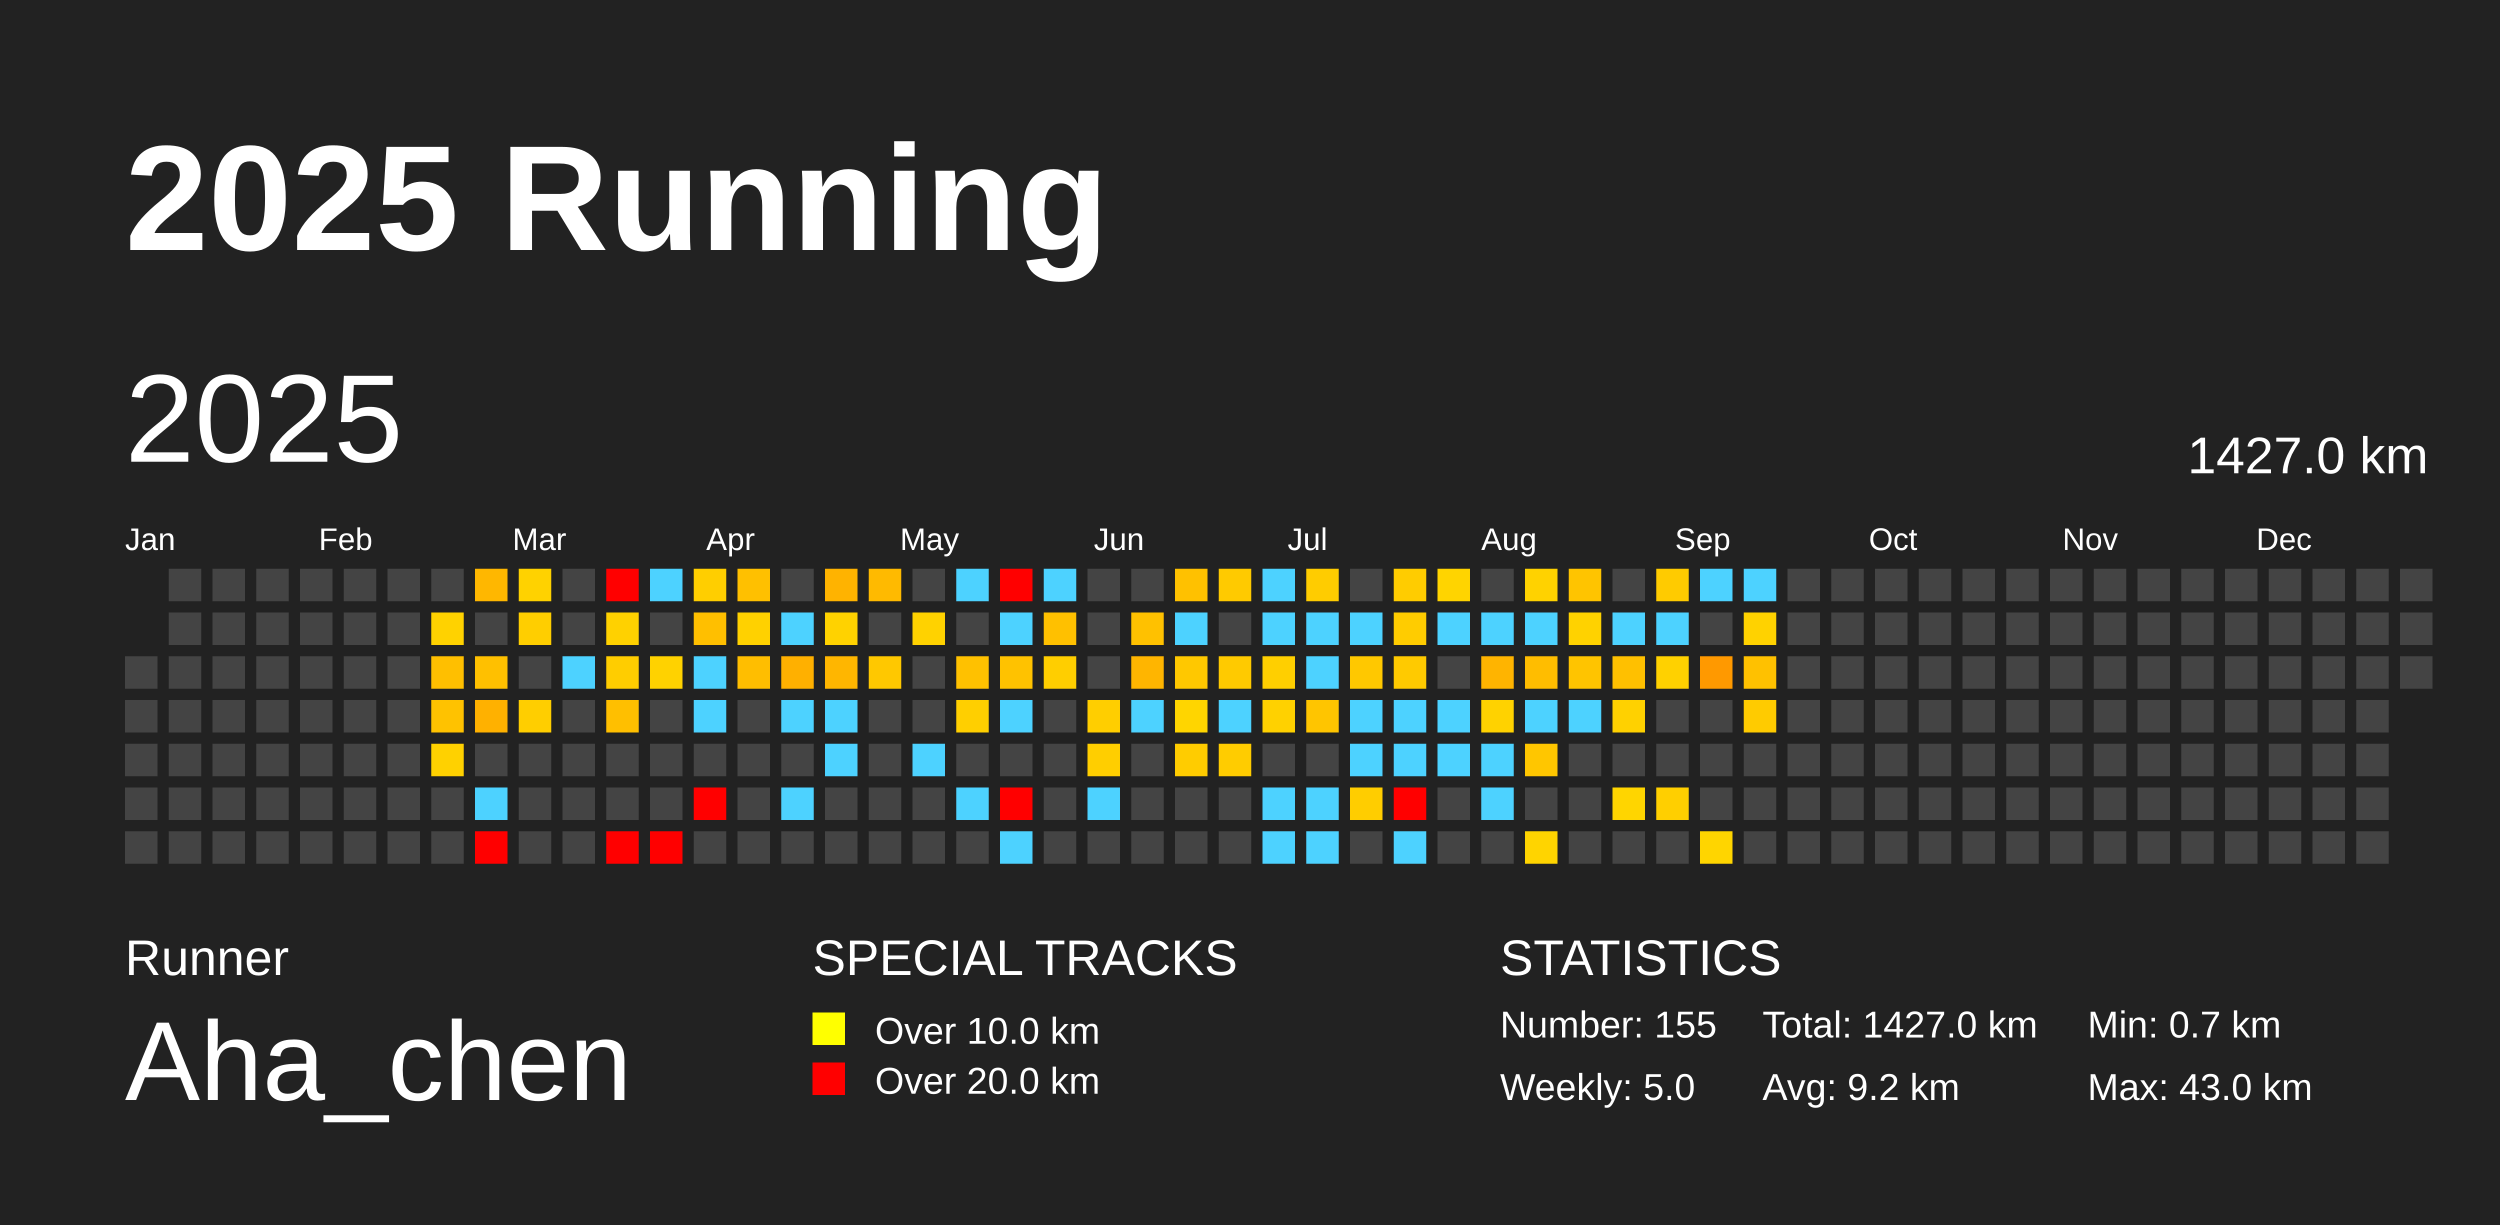
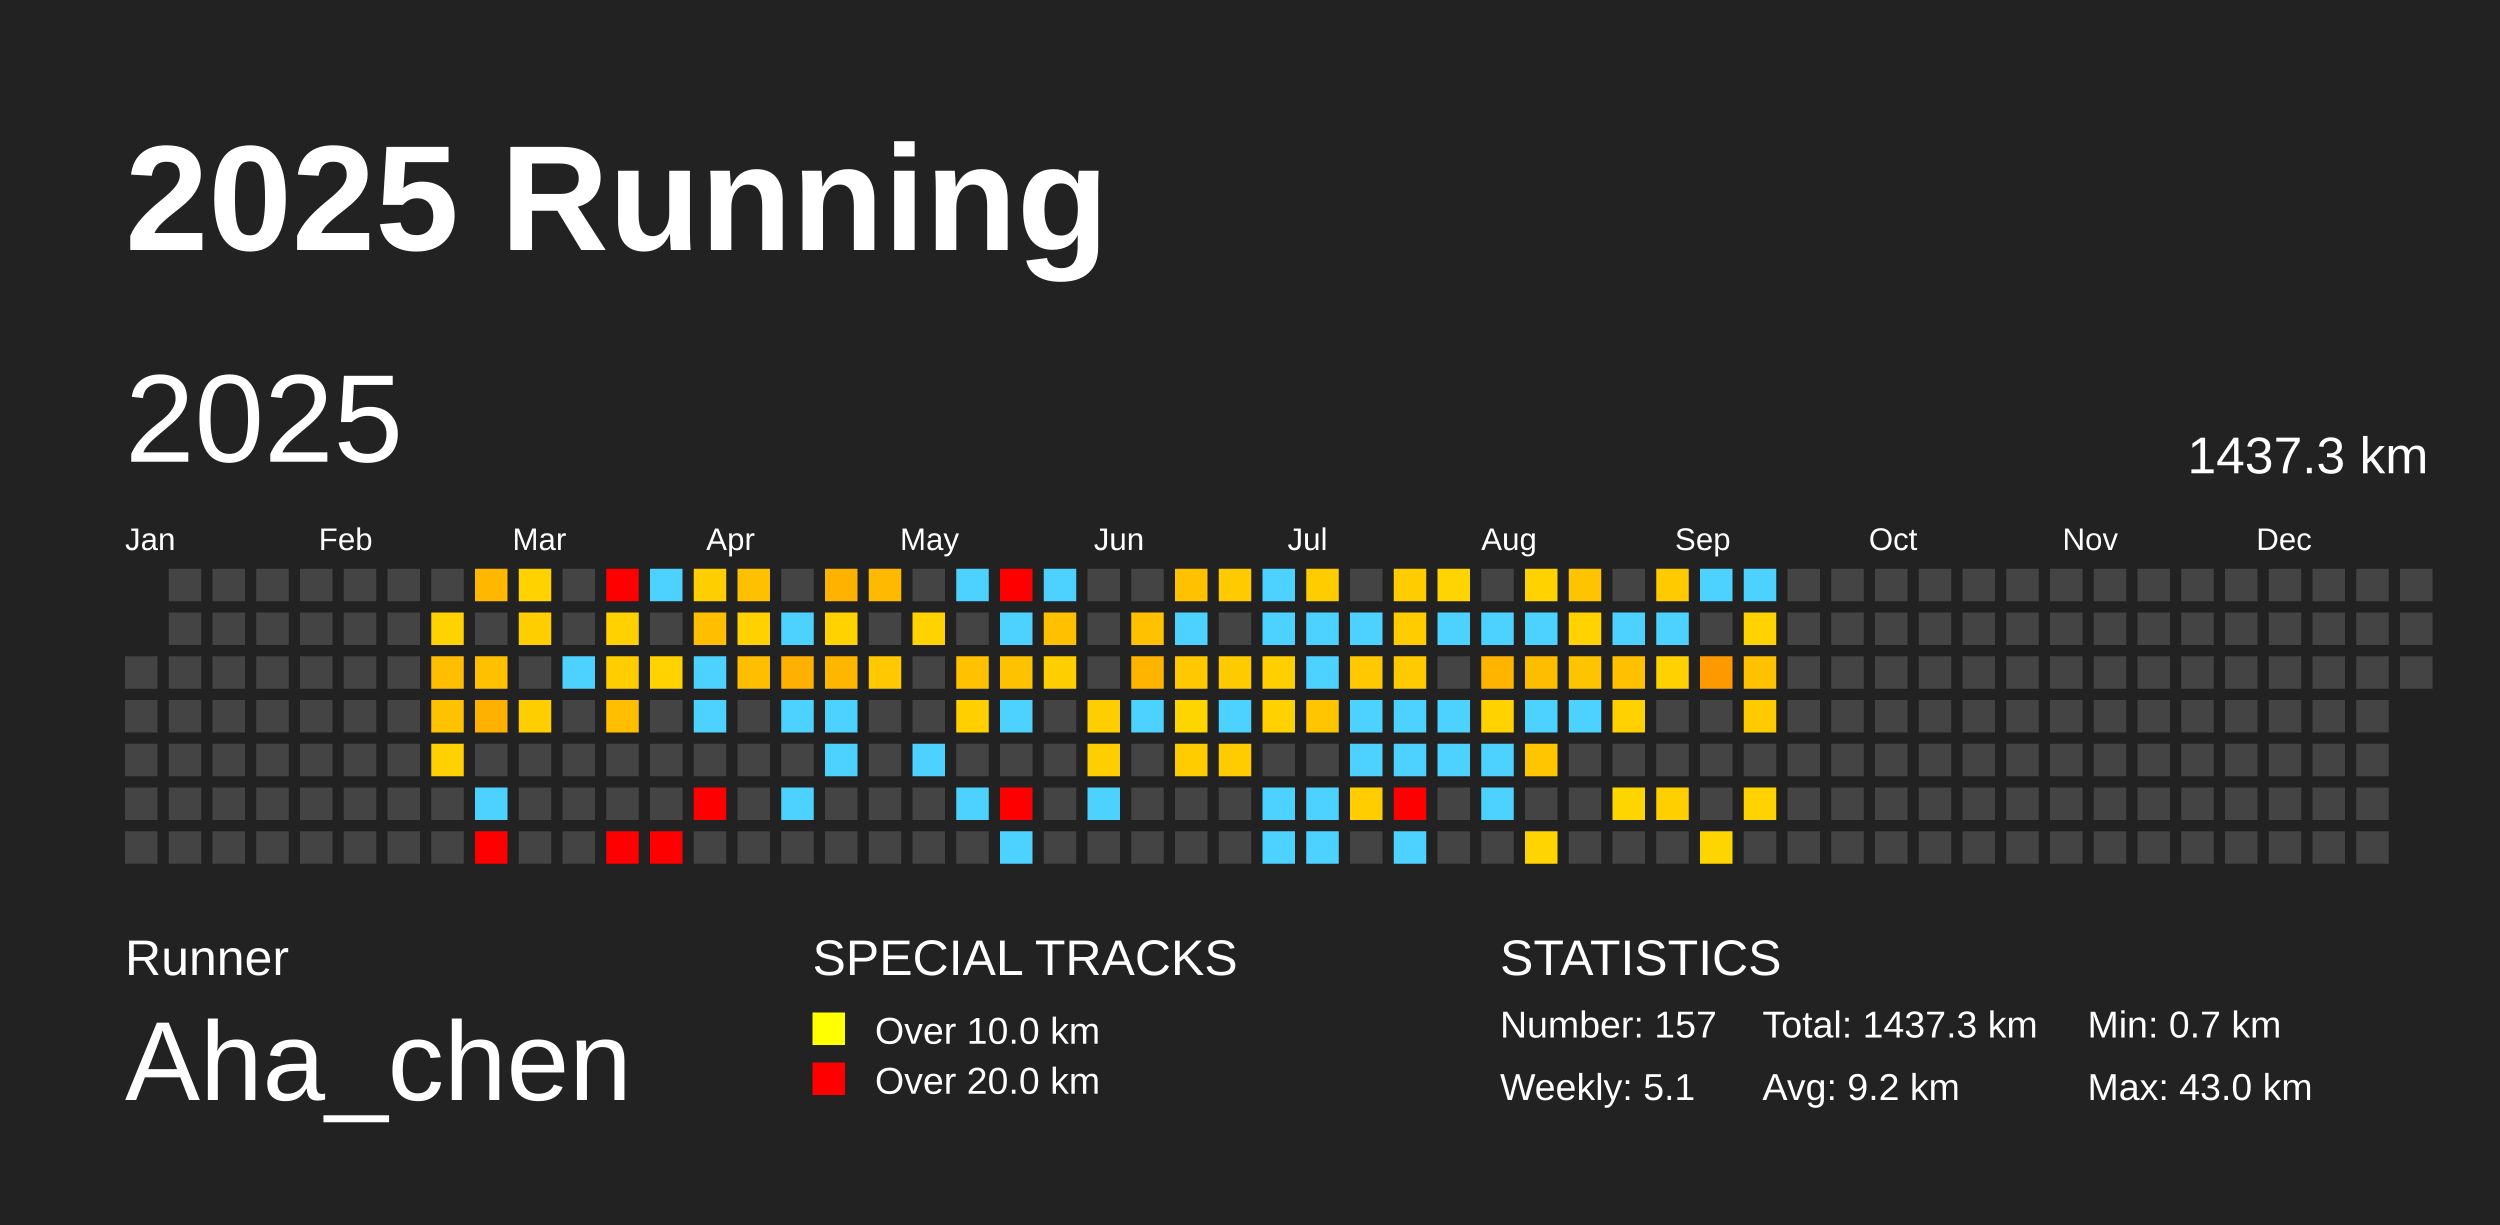
<svg xmlns="http://www.w3.org/2000/svg" baseProfile="full" height="98mm" version="1.1" viewBox="0,0,200,98" width="200mm">
  <defs />
  <rect fill="#222222" height="98" width="200" x="0" y="0" />
  <text fill="#FFFFFF" style="font-size:12px; font-family:Arial; font-weight:bold;" x="10" y="20">2025 Running</text>
  <text fill="#FFFFFF" style="font-size:4px; font-family:Arial" x="10" y="78">Runner</text>
  <text fill="#FFFFFF" style="font-size:9px; font-family:Arial" x="10" y="88">Aha_chen</text>
  <text fill="#FFFFFF" style="font-size:4px; font-family:Arial" x="65" y="78">SPECIAL TRACKS</text>
  <rect fill="yellow" height="2.6" width="2.6" x="65" y="81" />
  <text fill="#FFFFFF" style="font-size:3px; font-family:Arial" x="70" y="83.5">Over 10.0 km</text>
  <rect fill="red" height="2.6" width="2.6" x="65" y="85" />
  <text fill="#FFFFFF" style="font-size:3px; font-family:Arial" x="70" y="87.5">Over 20.0 km</text>
  <text fill="#FFFFFF" style="font-size:4px; font-family:Arial" x="120" y="78">STATISTICS</text>
-   <text fill="#FFFFFF" style="font-size:3px; font-family:Arial" x="120" y="83">Number: 155</text>
-   <text fill="#FFFFFF" style="font-size:3px; font-family:Arial" x="120" y="88">Weekly: 5.0</text>
-   <text fill="#FFFFFF" style="font-size:3px; font-family:Arial" x="141" y="83">Total: 1427.0 km</text>
+   <text fill="#FFFFFF" style="font-size:3px; font-family:Arial" x="120" y="83">Number: 157</text>
+   <text fill="#FFFFFF" style="font-size:3px; font-family:Arial" x="120" y="88">Weekly: 5.1</text>
+   <text fill="#FFFFFF" style="font-size:3px; font-family:Arial" x="141" y="83">Total: 1437.3 km</text>
  <text fill="#FFFFFF" style="font-size:3px; font-family:Arial" x="141" y="88">Avg: 9.2 km</text>
  <text fill="#FFFFFF" style="font-size:3px; font-family:Arial" x="167" y="83">Min: 0.7 km</text>
  <text fill="#FFFFFF" style="font-size:3px; font-family:Arial" x="167" y="88">Max: 43.0 km</text>
  <text dominant-baseline="hanging" fill="#FFFFFF" style="font-size:10.0px; font-family:Arial;" x="10" y="30">2025</text>
-   <text dominant-baseline="hanging" fill="#FFFFFF" style="font-size:4.125px; font-family:Arial;" x="175" y="35">1427.0 km</text>
+   <text dominant-baseline="hanging" fill="#FFFFFF" style="font-size:4.125px; font-family:Arial;" x="175" y="35">1437.3 km</text>
  <text fill="#FFFFFF" style="font-size:2.5px; font-family:Arial" x="10.0" y="44">Jan</text>
  <text fill="#FFFFFF" style="font-size:2.5px; font-family:Arial" x="25.5" y="44">Feb</text>
  <text fill="#FFFFFF" style="font-size:2.5px; font-family:Arial" x="41.0" y="44">Mar</text>
  <text fill="#FFFFFF" style="font-size:2.5px; font-family:Arial" x="56.5" y="44">Apr</text>
  <text fill="#FFFFFF" style="font-size:2.5px; font-family:Arial" x="72.0" y="44">May</text>
  <text fill="#FFFFFF" style="font-size:2.5px; font-family:Arial" x="87.5" y="44">Jun</text>
  <text fill="#FFFFFF" style="font-size:2.5px; font-family:Arial" x="103.0" y="44">Jul</text>
  <text fill="#FFFFFF" style="font-size:2.5px; font-family:Arial" x="118.5" y="44">Aug</text>
  <text fill="#FFFFFF" style="font-size:2.5px; font-family:Arial" x="134.0" y="44">Sep</text>
  <text fill="#FFFFFF" style="font-size:2.5px; font-family:Arial" x="149.5" y="44">Oct</text>
  <text fill="#FFFFFF" style="font-size:2.5px; font-family:Arial" x="165.0" y="44">Nov</text>
  <text fill="#FFFFFF" style="font-size:2.5px; font-family:Arial" x="180.5" y="44">Dec</text>
  <rect fill="#444444" height="2.6" width="2.6" x="10.0" y="52.5" />
  <rect fill="#444444" height="2.6" width="2.6" x="10.0" y="56.0" />
  <rect fill="#444444" height="2.6" width="2.6" x="10.0" y="59.5" />
  <rect fill="#444444" height="2.6" width="2.6" x="10.0" y="63.0" />
  <rect fill="#444444" height="2.6" width="2.6" x="10.0" y="66.5" />
  <rect fill="#444444" height="2.6" width="2.6" x="13.5" y="45.5" />
  <rect fill="#444444" height="2.6" width="2.6" x="13.5" y="49.0" />
  <rect fill="#444444" height="2.6" width="2.6" x="13.5" y="52.5" />
  <rect fill="#444444" height="2.6" width="2.6" x="13.5" y="56.0" />
  <rect fill="#444444" height="2.6" width="2.6" x="13.5" y="59.5" />
  <rect fill="#444444" height="2.6" width="2.6" x="13.5" y="63.0" />
  <rect fill="#444444" height="2.6" width="2.6" x="13.5" y="66.5" />
  <rect fill="#444444" height="2.6" width="2.6" x="17.0" y="45.5" />
  <rect fill="#444444" height="2.6" width="2.6" x="17.0" y="49.0" />
  <rect fill="#444444" height="2.6" width="2.6" x="17.0" y="52.5" />
  <rect fill="#444444" height="2.6" width="2.6" x="17.0" y="56.0" />
  <rect fill="#444444" height="2.6" width="2.6" x="17.0" y="59.5" />
  <rect fill="#444444" height="2.6" width="2.6" x="17.0" y="63.0" />
  <rect fill="#444444" height="2.6" width="2.6" x="17.0" y="66.5" />
  <rect fill="#444444" height="2.6" width="2.6" x="20.5" y="45.5" />
  <rect fill="#444444" height="2.6" width="2.6" x="20.5" y="49.0" />
  <rect fill="#444444" height="2.6" width="2.6" x="20.5" y="52.5" />
  <rect fill="#444444" height="2.6" width="2.6" x="20.5" y="56.0" />
  <rect fill="#444444" height="2.6" width="2.6" x="20.5" y="59.5" />
  <rect fill="#444444" height="2.6" width="2.6" x="20.5" y="63.0" />
  <rect fill="#444444" height="2.6" width="2.6" x="20.5" y="66.5" />
  <rect fill="#444444" height="2.6" width="2.6" x="24.0" y="45.5" />
  <rect fill="#444444" height="2.6" width="2.6" x="24.0" y="49.0" />
  <rect fill="#444444" height="2.6" width="2.6" x="24.0" y="52.5" />
  <rect fill="#444444" height="2.6" width="2.6" x="24.0" y="56.0" />
  <rect fill="#444444" height="2.6" width="2.6" x="24.0" y="59.5" />
  <rect fill="#444444" height="2.6" width="2.6" x="24.0" y="63.0" />
  <rect fill="#444444" height="2.6" width="2.6" x="24.0" y="66.5" />
  <rect fill="#444444" height="2.6" width="2.6" x="27.5" y="45.5" />
  <rect fill="#444444" height="2.6" width="2.6" x="27.5" y="49.0" />
  <rect fill="#444444" height="2.6" width="2.6" x="27.5" y="52.5" />
  <rect fill="#444444" height="2.6" width="2.6" x="27.5" y="56.0" />
  <rect fill="#444444" height="2.6" width="2.6" x="27.5" y="59.5" />
  <rect fill="#444444" height="2.6" width="2.6" x="27.5" y="63.0" />
  <rect fill="#444444" height="2.6" width="2.6" x="27.5" y="66.5" />
  <rect fill="#444444" height="2.6" width="2.6" x="31.0" y="45.5" />
  <rect fill="#444444" height="2.6" width="2.6" x="31.0" y="49.0" />
  <rect fill="#444444" height="2.6" width="2.6" x="31.0" y="52.5" />
  <rect fill="#444444" height="2.6" width="2.6" x="31.0" y="56.0" />
  <rect fill="#444444" height="2.6" width="2.6" x="31.0" y="59.5" />
  <rect fill="#444444" height="2.6" width="2.6" x="31.0" y="63.0" />
  <rect fill="#444444" height="2.6" width="2.6" x="31.0" y="66.5" />
  <rect fill="#444444" height="2.6" width="2.6" x="34.5" y="45.5" />
  <rect fill="#ffd200" height="2.6" width="2.6" x="34.5" y="49.0" />
  <rect fill="#ffbf00" height="2.6" width="2.6" x="34.5" y="52.5" />
  <rect fill="#ffc200" height="2.6" width="2.6" x="34.5" y="56.0" />
  <rect fill="#ffd100" height="2.6" width="2.6" x="34.5" y="59.5" />
  <rect fill="#444444" height="2.6" width="2.6" x="34.5" y="63.0" />
  <rect fill="#444444" height="2.6" width="2.6" x="34.5" y="66.5" />
  <rect fill="#ffb700" height="2.6" width="2.6" x="38.0" y="45.5" />
  <rect fill="#444444" height="2.6" width="2.6" x="38.0" y="49.0" />
  <rect fill="#ffc000" height="2.6" width="2.6" x="38.0" y="52.5" />
  <rect fill="#ffb100" height="2.6" width="2.6" x="38.0" y="56.0" />
  <rect fill="#444444" height="2.6" width="2.6" x="38.0" y="59.5" />
  <rect fill="#4dd2ff" height="2.6" width="2.6" x="38.0" y="63.0" />
  <rect fill="red" height="2.6" width="2.6" x="38.0" y="66.5" />
  <rect fill="#ffd200" height="2.6" width="2.6" x="41.5" y="45.5" />
  <rect fill="#ffce00" height="2.6" width="2.6" x="41.5" y="49.0" />
  <rect fill="#444444" height="2.6" width="2.6" x="41.5" y="52.5" />
  <rect fill="#ffce00" height="2.6" width="2.6" x="41.5" y="56.0" />
  <rect fill="#444444" height="2.6" width="2.6" x="41.5" y="59.5" />
  <rect fill="#444444" height="2.6" width="2.6" x="41.5" y="63.0" />
  <rect fill="#444444" height="2.6" width="2.6" x="41.5" y="66.5" />
  <rect fill="#444444" height="2.6" width="2.6" x="45.0" y="45.5" />
  <rect fill="#444444" height="2.6" width="2.6" x="45.0" y="49.0" />
  <rect fill="#4dd2ff" height="2.6" width="2.6" x="45.0" y="52.5" />
  <rect fill="#444444" height="2.6" width="2.6" x="45.0" y="56.0" />
  <rect fill="#444444" height="2.6" width="2.6" x="45.0" y="59.5" />
  <rect fill="#444444" height="2.6" width="2.6" x="45.0" y="63.0" />
  <rect fill="#444444" height="2.6" width="2.6" x="45.0" y="66.5" />
  <rect fill="red" height="2.6" width="2.6" x="48.5" y="45.5" />
  <rect fill="#ffd100" height="2.6" width="2.6" x="48.5" y="49.0" />
  <rect fill="#ffcd00" height="2.6" width="2.6" x="48.5" y="52.5" />
  <rect fill="#ffbf00" height="2.6" width="2.6" x="48.5" y="56.0" />
  <rect fill="#444444" height="2.6" width="2.6" x="48.5" y="59.5" />
  <rect fill="#444444" height="2.6" width="2.6" x="48.5" y="63.0" />
  <rect fill="red" height="2.6" width="2.6" x="48.5" y="66.5" />
  <rect fill="#4dd2ff" height="2.6" width="2.6" x="52.0" y="45.5" />
  <rect fill="#444444" height="2.6" width="2.6" x="52.0" y="49.0" />
  <rect fill="#ffd200" height="2.6" width="2.6" x="52.0" y="52.5" />
  <rect fill="#444444" height="2.6" width="2.6" x="52.0" y="56.0" />
  <rect fill="#444444" height="2.6" width="2.6" x="52.0" y="59.5" />
  <rect fill="#444444" height="2.6" width="2.6" x="52.0" y="63.0" />
  <rect fill="red" height="2.6" width="2.6" x="52.0" y="66.5" />
  <rect fill="#ffce00" height="2.6" width="2.6" x="55.5" y="45.5" />
  <rect fill="#ffbf00" height="2.6" width="2.6" x="55.5" y="49.0" />
  <rect fill="#4dd2ff" height="2.6" width="2.6" x="55.5" y="52.5" />
  <rect fill="#4dd2ff" height="2.6" width="2.6" x="55.5" y="56.0" />
  <rect fill="#444444" height="2.6" width="2.6" x="55.5" y="59.5" />
  <rect fill="red" height="2.6" width="2.6" x="55.5" y="63.0" />
  <rect fill="#444444" height="2.6" width="2.6" x="55.5" y="66.5" />
  <rect fill="#ffc000" height="2.6" width="2.6" x="59.0" y="45.5" />
  <rect fill="#ffd100" height="2.6" width="2.6" x="59.0" y="49.0" />
  <rect fill="#ffbe00" height="2.6" width="2.6" x="59.0" y="52.5" />
  <rect fill="#444444" height="2.6" width="2.6" x="59.0" y="56.0" />
  <rect fill="#444444" height="2.6" width="2.6" x="59.0" y="59.5" />
  <rect fill="#444444" height="2.6" width="2.6" x="59.0" y="63.0" />
  <rect fill="#444444" height="2.6" width="2.6" x="59.0" y="66.5" />
  <rect fill="#444444" height="2.6" width="2.6" x="62.5" y="45.5" />
  <rect fill="#4dd2ff" height="2.6" width="2.6" x="62.5" y="49.0" />
  <rect fill="#ffb000" height="2.6" width="2.6" x="62.5" y="52.5" />
  <rect fill="#4dd2ff" height="2.6" width="2.6" x="62.5" y="56.0" />
  <rect fill="#444444" height="2.6" width="2.6" x="62.5" y="59.5" />
  <rect fill="#4dd2ff" height="2.6" width="2.6" x="62.5" y="63.0" />
  <rect fill="#444444" height="2.6" width="2.6" x="62.5" y="66.5" />
  <rect fill="#ffb300" height="2.6" width="2.6" x="66.0" y="45.5" />
  <rect fill="#ffd200" height="2.6" width="2.6" x="66.0" y="49.0" />
  <rect fill="#ffb600" height="2.6" width="2.6" x="66.0" y="52.5" />
  <rect fill="#4dd2ff" height="2.6" width="2.6" x="66.0" y="56.0" />
  <rect fill="#4dd2ff" height="2.6" width="2.6" x="66.0" y="59.5" />
  <rect fill="#444444" height="2.6" width="2.6" x="66.0" y="63.0" />
  <rect fill="#444444" height="2.6" width="2.6" x="66.0" y="66.5" />
  <rect fill="#ffba00" height="2.6" width="2.6" x="69.5" y="45.5" />
  <rect fill="#444444" height="2.6" width="2.6" x="69.5" y="49.0" />
  <rect fill="#ffc800" height="2.6" width="2.6" x="69.5" y="52.5" />
  <rect fill="#444444" height="2.6" width="2.6" x="69.5" y="56.0" />
  <rect fill="#444444" height="2.6" width="2.6" x="69.5" y="59.5" />
  <rect fill="#444444" height="2.6" width="2.6" x="69.5" y="63.0" />
  <rect fill="#444444" height="2.6" width="2.6" x="69.5" y="66.5" />
  <rect fill="#444444" height="2.6" width="2.6" x="73.0" y="45.5" />
  <rect fill="#ffd200" height="2.6" width="2.6" x="73.0" y="49.0" />
  <rect fill="#444444" height="2.6" width="2.6" x="73.0" y="52.5" />
  <rect fill="#444444" height="2.6" width="2.6" x="73.0" y="56.0" />
  <rect fill="#4dd2ff" height="2.6" width="2.6" x="73.0" y="59.5" />
  <rect fill="#444444" height="2.6" width="2.6" x="73.0" y="63.0" />
  <rect fill="#444444" height="2.6" width="2.6" x="73.0" y="66.5" />
  <rect fill="#4dd2ff" height="2.6" width="2.6" x="76.5" y="45.5" />
  <rect fill="#444444" height="2.6" width="2.6" x="76.5" y="49.0" />
  <rect fill="#ffc100" height="2.6" width="2.6" x="76.5" y="52.5" />
  <rect fill="#ffcf00" height="2.6" width="2.6" x="76.5" y="56.0" />
  <rect fill="#444444" height="2.6" width="2.6" x="76.5" y="59.5" />
  <rect fill="#4dd2ff" height="2.6" width="2.6" x="76.5" y="63.0" />
  <rect fill="#444444" height="2.6" width="2.6" x="76.5" y="66.5" />
  <rect fill="red" height="2.6" width="2.6" x="80.0" y="45.5" />
  <rect fill="#4dd2ff" height="2.6" width="2.6" x="80.0" y="49.0" />
  <rect fill="#ffc200" height="2.6" width="2.6" x="80.0" y="52.5" />
  <rect fill="#4dd2ff" height="2.6" width="2.6" x="80.0" y="56.0" />
  <rect fill="#444444" height="2.6" width="2.6" x="80.0" y="59.5" />
  <rect fill="red" height="2.6" width="2.6" x="80.0" y="63.0" />
  <rect fill="#4dd2ff" height="2.6" width="2.6" x="80.0" y="66.5" />
  <rect fill="#4dd2ff" height="2.6" width="2.6" x="83.5" y="45.5" />
  <rect fill="#ffc000" height="2.6" width="2.6" x="83.5" y="49.0" />
  <rect fill="#ffce00" height="2.6" width="2.6" x="83.5" y="52.5" />
  <rect fill="#444444" height="2.6" width="2.6" x="83.5" y="56.0" />
  <rect fill="#444444" height="2.6" width="2.6" x="83.5" y="59.5" />
  <rect fill="#444444" height="2.6" width="2.6" x="83.5" y="63.0" />
  <rect fill="#444444" height="2.6" width="2.6" x="83.5" y="66.5" />
  <rect fill="#444444" height="2.6" width="2.6" x="87.0" y="45.5" />
  <rect fill="#444444" height="2.6" width="2.6" x="87.0" y="49.0" />
  <rect fill="#444444" height="2.6" width="2.6" x="87.0" y="52.5" />
  <rect fill="#ffce00" height="2.6" width="2.6" x="87.0" y="56.0" />
  <rect fill="#ffce00" height="2.6" width="2.6" x="87.0" y="59.5" />
  <rect fill="#4dd2ff" height="2.6" width="2.6" x="87.0" y="63.0" />
  <rect fill="#444444" height="2.6" width="2.6" x="87.0" y="66.5" />
  <rect fill="#444444" height="2.6" width="2.6" x="90.5" y="45.5" />
  <rect fill="#ffc100" height="2.6" width="2.6" x="90.5" y="49.0" />
  <rect fill="#ffb500" height="2.6" width="2.6" x="90.5" y="52.5" />
  <rect fill="#4dd2ff" height="2.6" width="2.6" x="90.5" y="56.0" />
  <rect fill="#444444" height="2.6" width="2.6" x="90.5" y="59.5" />
  <rect fill="#444444" height="2.6" width="2.6" x="90.5" y="63.0" />
  <rect fill="#444444" height="2.6" width="2.6" x="90.5" y="66.5" />
  <rect fill="#ffc100" height="2.6" width="2.6" x="94.0" y="45.5" />
  <rect fill="#4dd2ff" height="2.6" width="2.6" x="94.0" y="49.0" />
  <rect fill="#ffc800" height="2.6" width="2.6" x="94.0" y="52.5" />
  <rect fill="#ffd500" height="2.6" width="2.6" x="94.0" y="56.0" />
  <rect fill="#ffcc00" height="2.6" width="2.6" x="94.0" y="59.5" />
  <rect fill="#444444" height="2.6" width="2.6" x="94.0" y="63.0" />
  <rect fill="#444444" height="2.6" width="2.6" x="94.0" y="66.5" />
  <rect fill="#ffca00" height="2.6" width="2.6" x="97.5" y="45.5" />
  <rect fill="#444444" height="2.6" width="2.6" x="97.5" y="49.0" />
  <rect fill="#ffca00" height="2.6" width="2.6" x="97.5" y="52.5" />
  <rect fill="#4dd2ff" height="2.6" width="2.6" x="97.5" y="56.0" />
  <rect fill="#ffcc00" height="2.6" width="2.6" x="97.5" y="59.5" />
  <rect fill="#444444" height="2.6" width="2.6" x="97.5" y="63.0" />
  <rect fill="#444444" height="2.6" width="2.6" x="97.5" y="66.5" />
  <rect fill="#4dd2ff" height="2.6" width="2.6" x="101.0" y="45.5" />
  <rect fill="#4dd2ff" height="2.6" width="2.6" x="101.0" y="49.0" />
  <rect fill="#ffcf00" height="2.6" width="2.6" x="101.0" y="52.5" />
  <rect fill="#ffd100" height="2.6" width="2.6" x="101.0" y="56.0" />
  <rect fill="#444444" height="2.6" width="2.6" x="101.0" y="59.5" />
  <rect fill="#4dd2ff" height="2.6" width="2.6" x="101.0" y="63.0" />
  <rect fill="#4dd2ff" height="2.6" width="2.6" x="101.0" y="66.5" />
  <rect fill="#ffcc00" height="2.6" width="2.6" x="104.5" y="45.5" />
  <rect fill="#4dd2ff" height="2.6" width="2.6" x="104.5" y="49.0" />
  <rect fill="#4dd2ff" height="2.6" width="2.6" x="104.5" y="52.5" />
  <rect fill="#ffc500" height="2.6" width="2.6" x="104.5" y="56.0" />
  <rect fill="#444444" height="2.6" width="2.6" x="104.5" y="59.5" />
  <rect fill="#4dd2ff" height="2.6" width="2.6" x="104.5" y="63.0" />
  <rect fill="#4dd2ff" height="2.6" width="2.6" x="104.5" y="66.5" />
  <rect fill="#444444" height="2.6" width="2.6" x="108.0" y="45.5" />
  <rect fill="#4dd2ff" height="2.6" width="2.6" x="108.0" y="49.0" />
  <rect fill="#ffc800" height="2.6" width="2.6" x="108.0" y="52.5" />
  <rect fill="#4dd2ff" height="2.6" width="2.6" x="108.0" y="56.0" />
  <rect fill="#4dd2ff" height="2.6" width="2.6" x="108.0" y="59.5" />
  <rect fill="#ffcd00" height="2.6" width="2.6" x="108.0" y="63.0" />
  <rect fill="#444444" height="2.6" width="2.6" x="108.0" y="66.5" />
  <rect fill="#ffcc00" height="2.6" width="2.6" x="111.5" y="45.5" />
  <rect fill="#ffcc00" height="2.6" width="2.6" x="111.5" y="49.0" />
  <rect fill="#ffca00" height="2.6" width="2.6" x="111.5" y="52.5" />
  <rect fill="#4dd2ff" height="2.6" width="2.6" x="111.5" y="56.0" />
  <rect fill="#4dd2ff" height="2.6" width="2.6" x="111.5" y="59.5" />
  <rect fill="red" height="2.6" width="2.6" x="111.5" y="63.0" />
  <rect fill="#4dd2ff" height="2.6" width="2.6" x="111.5" y="66.5" />
  <rect fill="#ffd400" height="2.6" width="2.6" x="115.0" y="45.5" />
  <rect fill="#4dd2ff" height="2.6" width="2.6" x="115.0" y="49.0" />
  <rect fill="#444444" height="2.6" width="2.6" x="115.0" y="52.5" />
  <rect fill="#4dd2ff" height="2.6" width="2.6" x="115.0" y="56.0" />
  <rect fill="#4dd2ff" height="2.6" width="2.6" x="115.0" y="59.5" />
  <rect fill="#444444" height="2.6" width="2.6" x="115.0" y="63.0" />
  <rect fill="#444444" height="2.6" width="2.6" x="115.0" y="66.5" />
  <rect fill="#444444" height="2.6" width="2.6" x="118.5" y="45.5" />
  <rect fill="#4dd2ff" height="2.6" width="2.6" x="118.5" y="49.0" />
  <rect fill="#ffb400" height="2.6" width="2.6" x="118.5" y="52.5" />
  <rect fill="#ffd200" height="2.6" width="2.6" x="118.5" y="56.0" />
  <rect fill="#4dd2ff" height="2.6" width="2.6" x="118.5" y="59.5" />
  <rect fill="#4dd2ff" height="2.6" width="2.6" x="118.5" y="63.0" />
  <rect fill="#444444" height="2.6" width="2.6" x="118.5" y="66.5" />
  <rect fill="#ffd200" height="2.6" width="2.6" x="122.0" y="45.5" />
  <rect fill="#4dd2ff" height="2.6" width="2.6" x="122.0" y="49.0" />
  <rect fill="#ffbd00" height="2.6" width="2.6" x="122.0" y="52.5" />
  <rect fill="#4dd2ff" height="2.6" width="2.6" x="122.0" y="56.0" />
  <rect fill="#ffc600" height="2.6" width="2.6" x="122.0" y="59.5" />
  <rect fill="#444444" height="2.6" width="2.6" x="122.0" y="63.0" />
  <rect fill="#ffd400" height="2.6" width="2.6" x="122.0" y="66.5" />
  <rect fill="#ffc400" height="2.6" width="2.6" x="125.5" y="45.5" />
  <rect fill="#ffd200" height="2.6" width="2.6" x="125.5" y="49.0" />
  <rect fill="#ffc400" height="2.6" width="2.6" x="125.5" y="52.5" />
  <rect fill="#4dd2ff" height="2.6" width="2.6" x="125.5" y="56.0" />
  <rect fill="#444444" height="2.6" width="2.6" x="125.5" y="59.5" />
  <rect fill="#444444" height="2.6" width="2.6" x="125.5" y="63.0" />
  <rect fill="#444444" height="2.6" width="2.6" x="125.5" y="66.5" />
  <rect fill="#444444" height="2.6" width="2.6" x="129.0" y="45.5" />
  <rect fill="#4dd2ff" height="2.6" width="2.6" x="129.0" y="49.0" />
  <rect fill="#ffc000" height="2.6" width="2.6" x="129.0" y="52.5" />
  <rect fill="#ffd100" height="2.6" width="2.6" x="129.0" y="56.0" />
  <rect fill="#444444" height="2.6" width="2.6" x="129.0" y="59.5" />
  <rect fill="#ffd500" height="2.6" width="2.6" x="129.0" y="63.0" />
  <rect fill="#444444" height="2.6" width="2.6" x="129.0" y="66.5" />
  <rect fill="#ffcb00" height="2.6" width="2.6" x="132.5" y="45.5" />
  <rect fill="#4dd2ff" height="2.6" width="2.6" x="132.5" y="49.0" />
  <rect fill="#ffd100" height="2.6" width="2.6" x="132.5" y="52.5" />
  <rect fill="#444444" height="2.6" width="2.6" x="132.5" y="56.0" />
  <rect fill="#444444" height="2.6" width="2.6" x="132.5" y="59.5" />
  <rect fill="#ffcf00" height="2.6" width="2.6" x="132.5" y="63.0" />
  <rect fill="#444444" height="2.6" width="2.6" x="132.5" y="66.5" />
  <rect fill="#4dd2ff" height="2.6" width="2.6" x="136.0" y="45.5" />
  <rect fill="#444444" height="2.6" width="2.6" x="136.0" y="49.0" />
  <rect fill="#ff9900" height="2.6" width="2.6" x="136.0" y="52.5" />
  <rect fill="#444444" height="2.6" width="2.6" x="136.0" y="56.0" />
  <rect fill="#444444" height="2.6" width="2.6" x="136.0" y="59.5" />
  <rect fill="#444444" height="2.6" width="2.6" x="136.0" y="63.0" />
  <rect fill="#ffd500" height="2.6" width="2.6" x="136.0" y="66.5" />
  <rect fill="#4dd2ff" height="2.6" width="2.6" x="139.5" y="45.5" />
  <rect fill="#ffd200" height="2.6" width="2.6" x="139.5" y="49.0" />
  <rect fill="#ffc100" height="2.6" width="2.6" x="139.5" y="52.5" />
  <rect fill="#ffcb00" height="2.6" width="2.6" x="139.5" y="56.0" />
  <rect fill="#444444" height="2.6" width="2.6" x="139.5" y="59.5" />
-   <rect fill="#444444" height="2.6" width="2.6" x="139.5" y="63.0" />
+   <rect fill="#ffd300" height="2.6" width="2.6" x="139.5" y="63.0" />
  <rect fill="#444444" height="2.6" width="2.6" x="139.5" y="66.5" />
  <rect fill="#444444" height="2.6" width="2.6" x="143.0" y="45.5" />
  <rect fill="#444444" height="2.6" width="2.6" x="143.0" y="49.0" />
  <rect fill="#444444" height="2.6" width="2.6" x="143.0" y="52.5" />
  <rect fill="#444444" height="2.6" width="2.6" x="143.0" y="56.0" />
  <rect fill="#444444" height="2.6" width="2.6" x="143.0" y="59.5" />
  <rect fill="#444444" height="2.6" width="2.6" x="143.0" y="63.0" />
  <rect fill="#444444" height="2.6" width="2.6" x="143.0" y="66.5" />
  <rect fill="#444444" height="2.6" width="2.6" x="146.5" y="45.5" />
  <rect fill="#444444" height="2.6" width="2.6" x="146.5" y="49.0" />
  <rect fill="#444444" height="2.6" width="2.6" x="146.5" y="52.5" />
  <rect fill="#444444" height="2.6" width="2.6" x="146.5" y="56.0" />
  <rect fill="#444444" height="2.6" width="2.6" x="146.5" y="59.5" />
  <rect fill="#444444" height="2.6" width="2.6" x="146.5" y="63.0" />
  <rect fill="#444444" height="2.6" width="2.6" x="146.5" y="66.5" />
  <rect fill="#444444" height="2.6" width="2.6" x="150.0" y="45.5" />
  <rect fill="#444444" height="2.6" width="2.6" x="150.0" y="49.0" />
  <rect fill="#444444" height="2.6" width="2.6" x="150.0" y="52.5" />
  <rect fill="#444444" height="2.6" width="2.6" x="150.0" y="56.0" />
  <rect fill="#444444" height="2.6" width="2.6" x="150.0" y="59.5" />
  <rect fill="#444444" height="2.6" width="2.6" x="150.0" y="63.0" />
  <rect fill="#444444" height="2.6" width="2.6" x="150.0" y="66.5" />
  <rect fill="#444444" height="2.6" width="2.6" x="153.5" y="45.5" />
  <rect fill="#444444" height="2.6" width="2.6" x="153.5" y="49.0" />
  <rect fill="#444444" height="2.6" width="2.6" x="153.5" y="52.5" />
  <rect fill="#444444" height="2.6" width="2.6" x="153.5" y="56.0" />
  <rect fill="#444444" height="2.6" width="2.6" x="153.5" y="59.5" />
  <rect fill="#444444" height="2.6" width="2.6" x="153.5" y="63.0" />
  <rect fill="#444444" height="2.6" width="2.6" x="153.5" y="66.5" />
  <rect fill="#444444" height="2.6" width="2.6" x="157.0" y="45.5" />
  <rect fill="#444444" height="2.6" width="2.6" x="157.0" y="49.0" />
  <rect fill="#444444" height="2.6" width="2.6" x="157.0" y="52.5" />
  <rect fill="#444444" height="2.6" width="2.6" x="157.0" y="56.0" />
  <rect fill="#444444" height="2.6" width="2.6" x="157.0" y="59.5" />
  <rect fill="#444444" height="2.6" width="2.6" x="157.0" y="63.0" />
  <rect fill="#444444" height="2.6" width="2.6" x="157.0" y="66.5" />
  <rect fill="#444444" height="2.6" width="2.6" x="160.5" y="45.5" />
  <rect fill="#444444" height="2.6" width="2.6" x="160.5" y="49.0" />
  <rect fill="#444444" height="2.6" width="2.6" x="160.5" y="52.5" />
  <rect fill="#444444" height="2.6" width="2.6" x="160.5" y="56.0" />
  <rect fill="#444444" height="2.6" width="2.6" x="160.5" y="59.5" />
  <rect fill="#444444" height="2.6" width="2.6" x="160.5" y="63.0" />
  <rect fill="#444444" height="2.6" width="2.6" x="160.5" y="66.5" />
  <rect fill="#444444" height="2.6" width="2.6" x="164.0" y="45.5" />
  <rect fill="#444444" height="2.6" width="2.6" x="164.0" y="49.0" />
  <rect fill="#444444" height="2.6" width="2.6" x="164.0" y="52.5" />
  <rect fill="#444444" height="2.6" width="2.6" x="164.0" y="56.0" />
  <rect fill="#444444" height="2.6" width="2.6" x="164.0" y="59.5" />
  <rect fill="#444444" height="2.6" width="2.6" x="164.0" y="63.0" />
  <rect fill="#444444" height="2.6" width="2.6" x="164.0" y="66.5" />
  <rect fill="#444444" height="2.6" width="2.6" x="167.5" y="45.5" />
  <rect fill="#444444" height="2.6" width="2.6" x="167.5" y="49.0" />
  <rect fill="#444444" height="2.6" width="2.6" x="167.5" y="52.5" />
  <rect fill="#444444" height="2.6" width="2.6" x="167.5" y="56.0" />
  <rect fill="#444444" height="2.6" width="2.6" x="167.5" y="59.5" />
  <rect fill="#444444" height="2.6" width="2.6" x="167.5" y="63.0" />
  <rect fill="#444444" height="2.6" width="2.6" x="167.5" y="66.5" />
  <rect fill="#444444" height="2.6" width="2.6" x="171.0" y="45.5" />
  <rect fill="#444444" height="2.6" width="2.6" x="171.0" y="49.0" />
  <rect fill="#444444" height="2.6" width="2.6" x="171.0" y="52.5" />
  <rect fill="#444444" height="2.6" width="2.6" x="171.0" y="56.0" />
  <rect fill="#444444" height="2.6" width="2.6" x="171.0" y="59.5" />
  <rect fill="#444444" height="2.6" width="2.6" x="171.0" y="63.0" />
  <rect fill="#444444" height="2.6" width="2.6" x="171.0" y="66.5" />
  <rect fill="#444444" height="2.6" width="2.6" x="174.5" y="45.5" />
  <rect fill="#444444" height="2.6" width="2.6" x="174.5" y="49.0" />
  <rect fill="#444444" height="2.6" width="2.6" x="174.5" y="52.5" />
  <rect fill="#444444" height="2.6" width="2.6" x="174.5" y="56.0" />
  <rect fill="#444444" height="2.6" width="2.6" x="174.5" y="59.5" />
  <rect fill="#444444" height="2.6" width="2.6" x="174.5" y="63.0" />
  <rect fill="#444444" height="2.6" width="2.6" x="174.5" y="66.5" />
  <rect fill="#444444" height="2.6" width="2.6" x="178.0" y="45.5" />
  <rect fill="#444444" height="2.6" width="2.6" x="178.0" y="49.0" />
  <rect fill="#444444" height="2.6" width="2.6" x="178.0" y="52.5" />
  <rect fill="#444444" height="2.6" width="2.6" x="178.0" y="56.0" />
  <rect fill="#444444" height="2.6" width="2.6" x="178.0" y="59.5" />
  <rect fill="#444444" height="2.6" width="2.6" x="178.0" y="63.0" />
  <rect fill="#444444" height="2.6" width="2.6" x="178.0" y="66.5" />
  <rect fill="#444444" height="2.6" width="2.6" x="181.5" y="45.5" />
  <rect fill="#444444" height="2.6" width="2.6" x="181.5" y="49.0" />
  <rect fill="#444444" height="2.6" width="2.6" x="181.5" y="52.5" />
  <rect fill="#444444" height="2.6" width="2.6" x="181.5" y="56.0" />
  <rect fill="#444444" height="2.6" width="2.6" x="181.5" y="59.5" />
  <rect fill="#444444" height="2.6" width="2.6" x="181.5" y="63.0" />
  <rect fill="#444444" height="2.6" width="2.6" x="181.5" y="66.5" />
  <rect fill="#444444" height="2.6" width="2.6" x="185.0" y="45.5" />
  <rect fill="#444444" height="2.6" width="2.6" x="185.0" y="49.0" />
  <rect fill="#444444" height="2.6" width="2.6" x="185.0" y="52.5" />
  <rect fill="#444444" height="2.6" width="2.6" x="185.0" y="56.0" />
  <rect fill="#444444" height="2.6" width="2.6" x="185.0" y="59.5" />
  <rect fill="#444444" height="2.6" width="2.6" x="185.0" y="63.0" />
  <rect fill="#444444" height="2.6" width="2.6" x="185.0" y="66.5" />
  <rect fill="#444444" height="2.6" width="2.6" x="188.5" y="45.5" />
  <rect fill="#444444" height="2.6" width="2.6" x="188.5" y="49.0" />
  <rect fill="#444444" height="2.6" width="2.6" x="188.5" y="52.5" />
  <rect fill="#444444" height="2.6" width="2.6" x="188.5" y="56.0" />
  <rect fill="#444444" height="2.6" width="2.6" x="188.5" y="59.5" />
  <rect fill="#444444" height="2.6" width="2.6" x="188.5" y="63.0" />
  <rect fill="#444444" height="2.6" width="2.6" x="188.5" y="66.5" />
  <rect fill="#444444" height="2.6" width="2.6" x="192.0" y="45.5" />
  <rect fill="#444444" height="2.6" width="2.6" x="192.0" y="49.0" />
  <rect fill="#444444" height="2.6" width="2.6" x="192.0" y="52.5" />
</svg>
